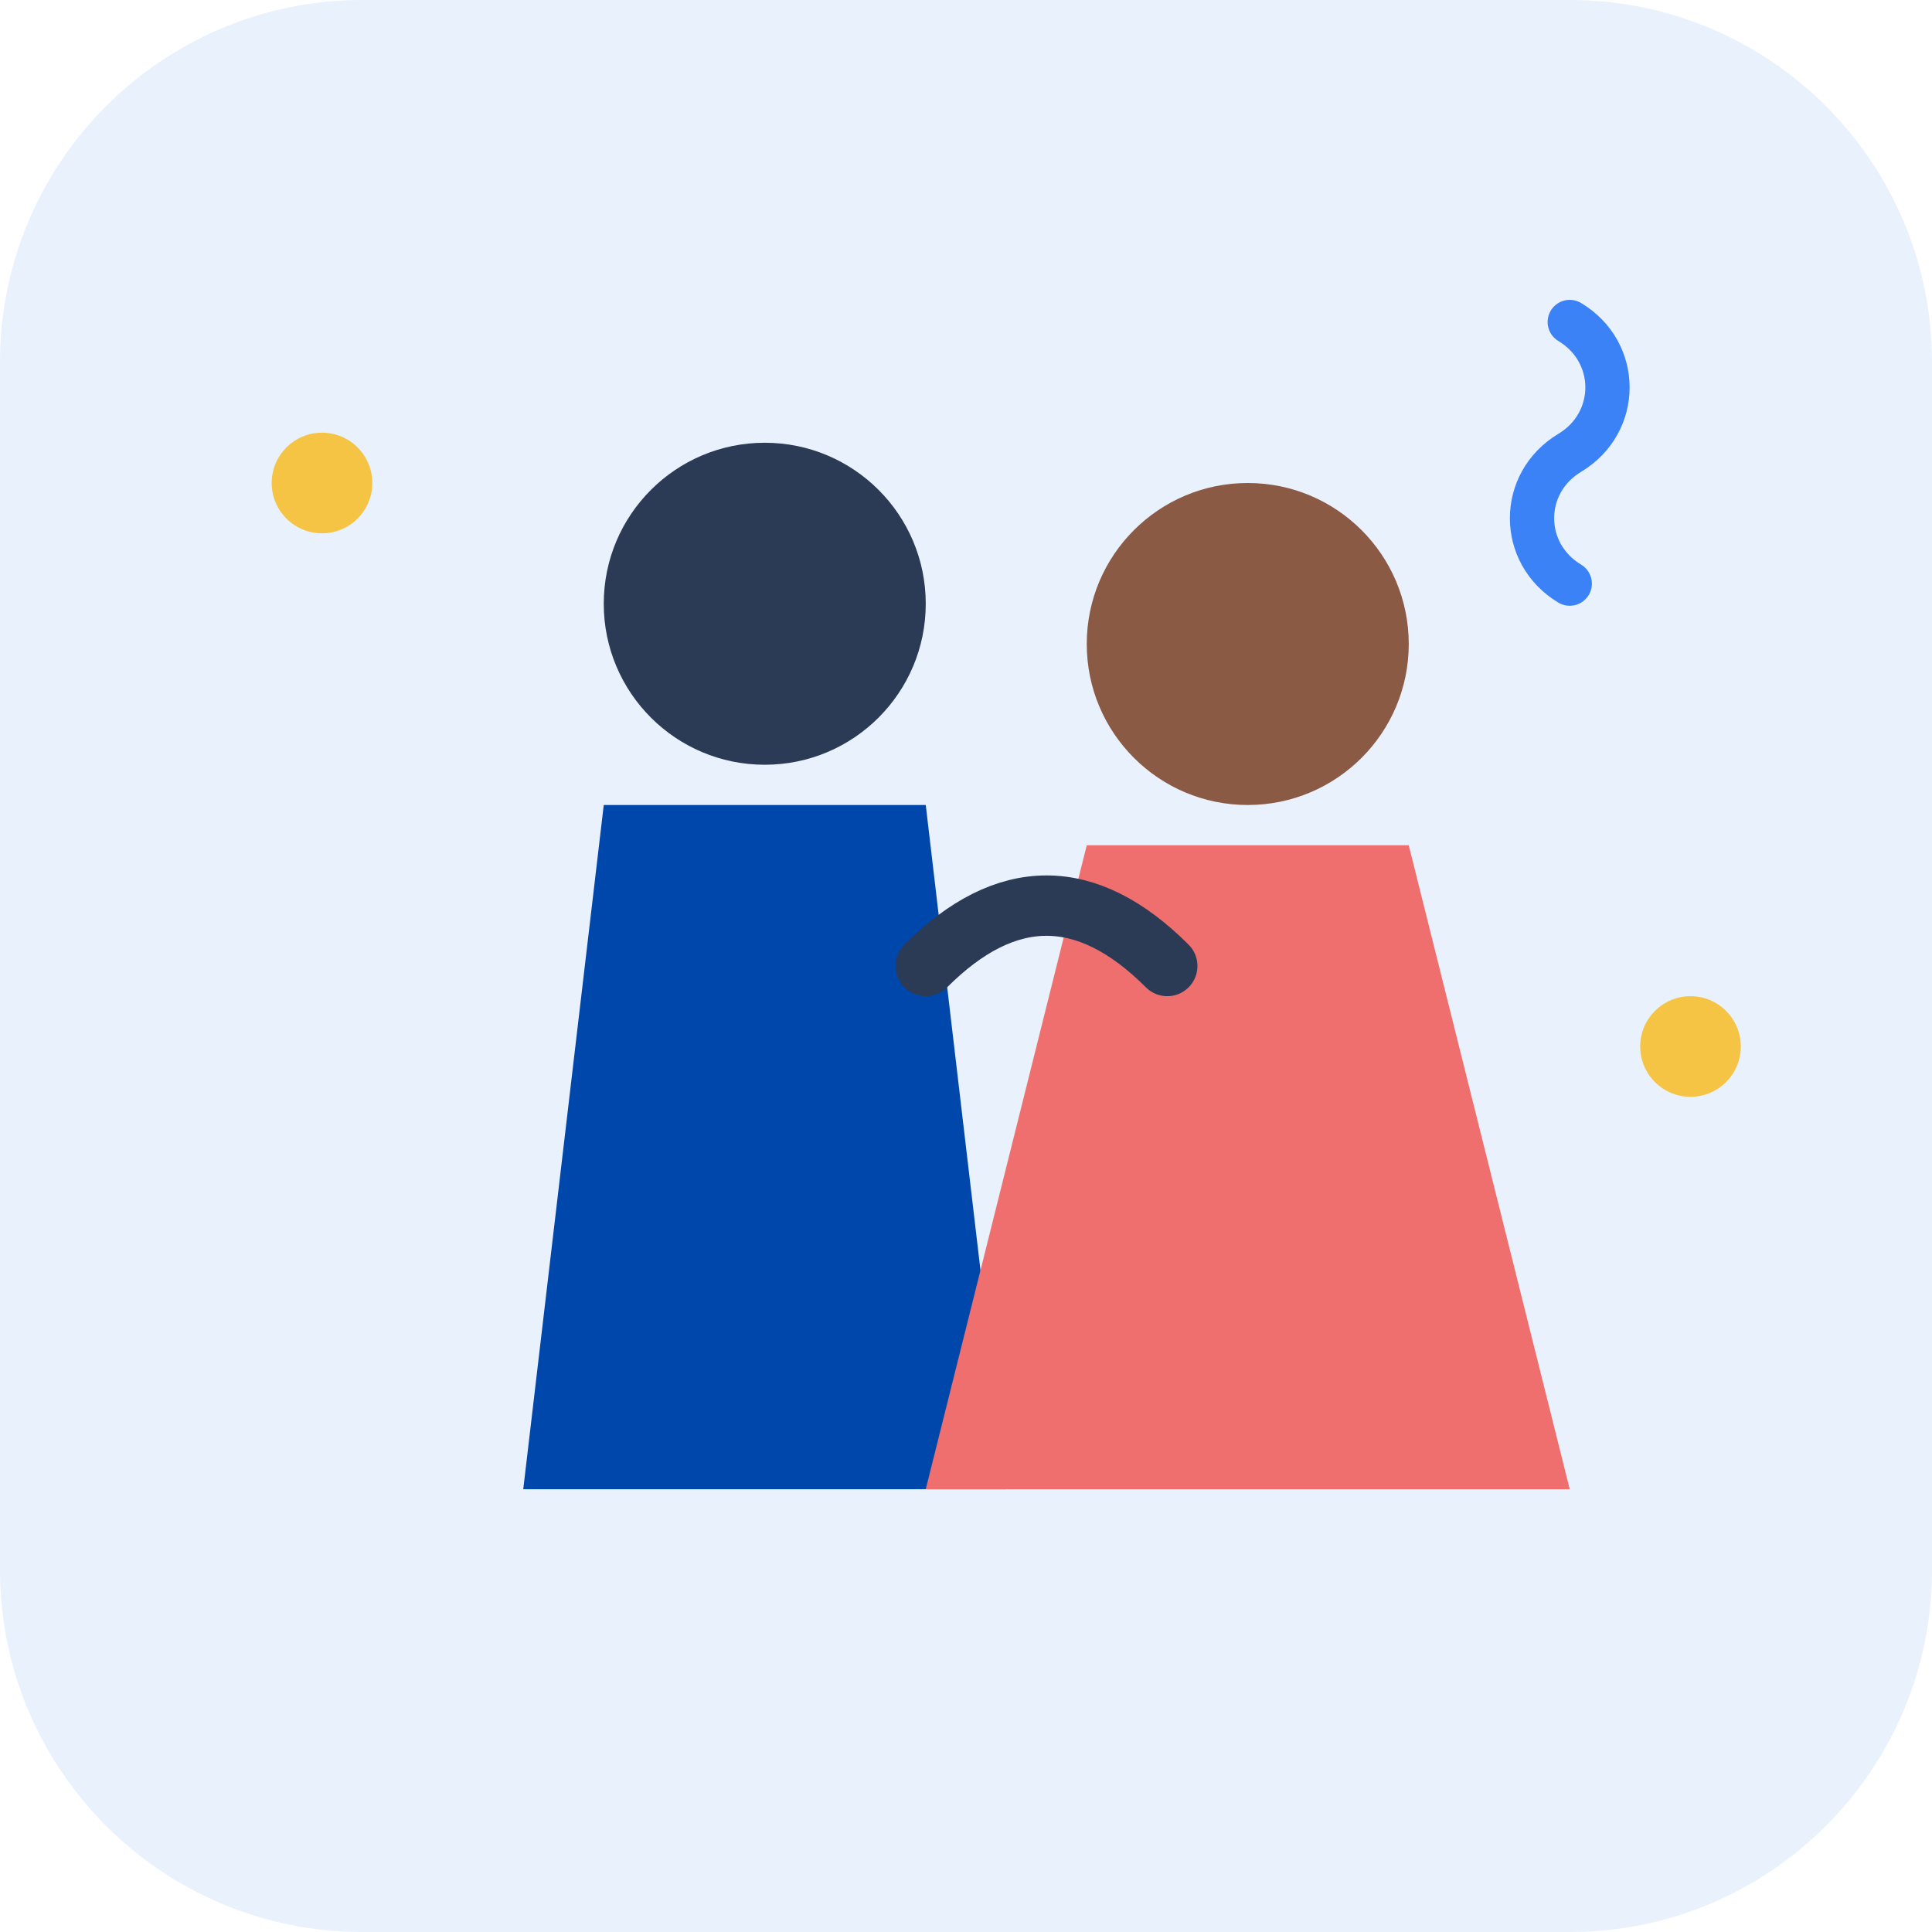
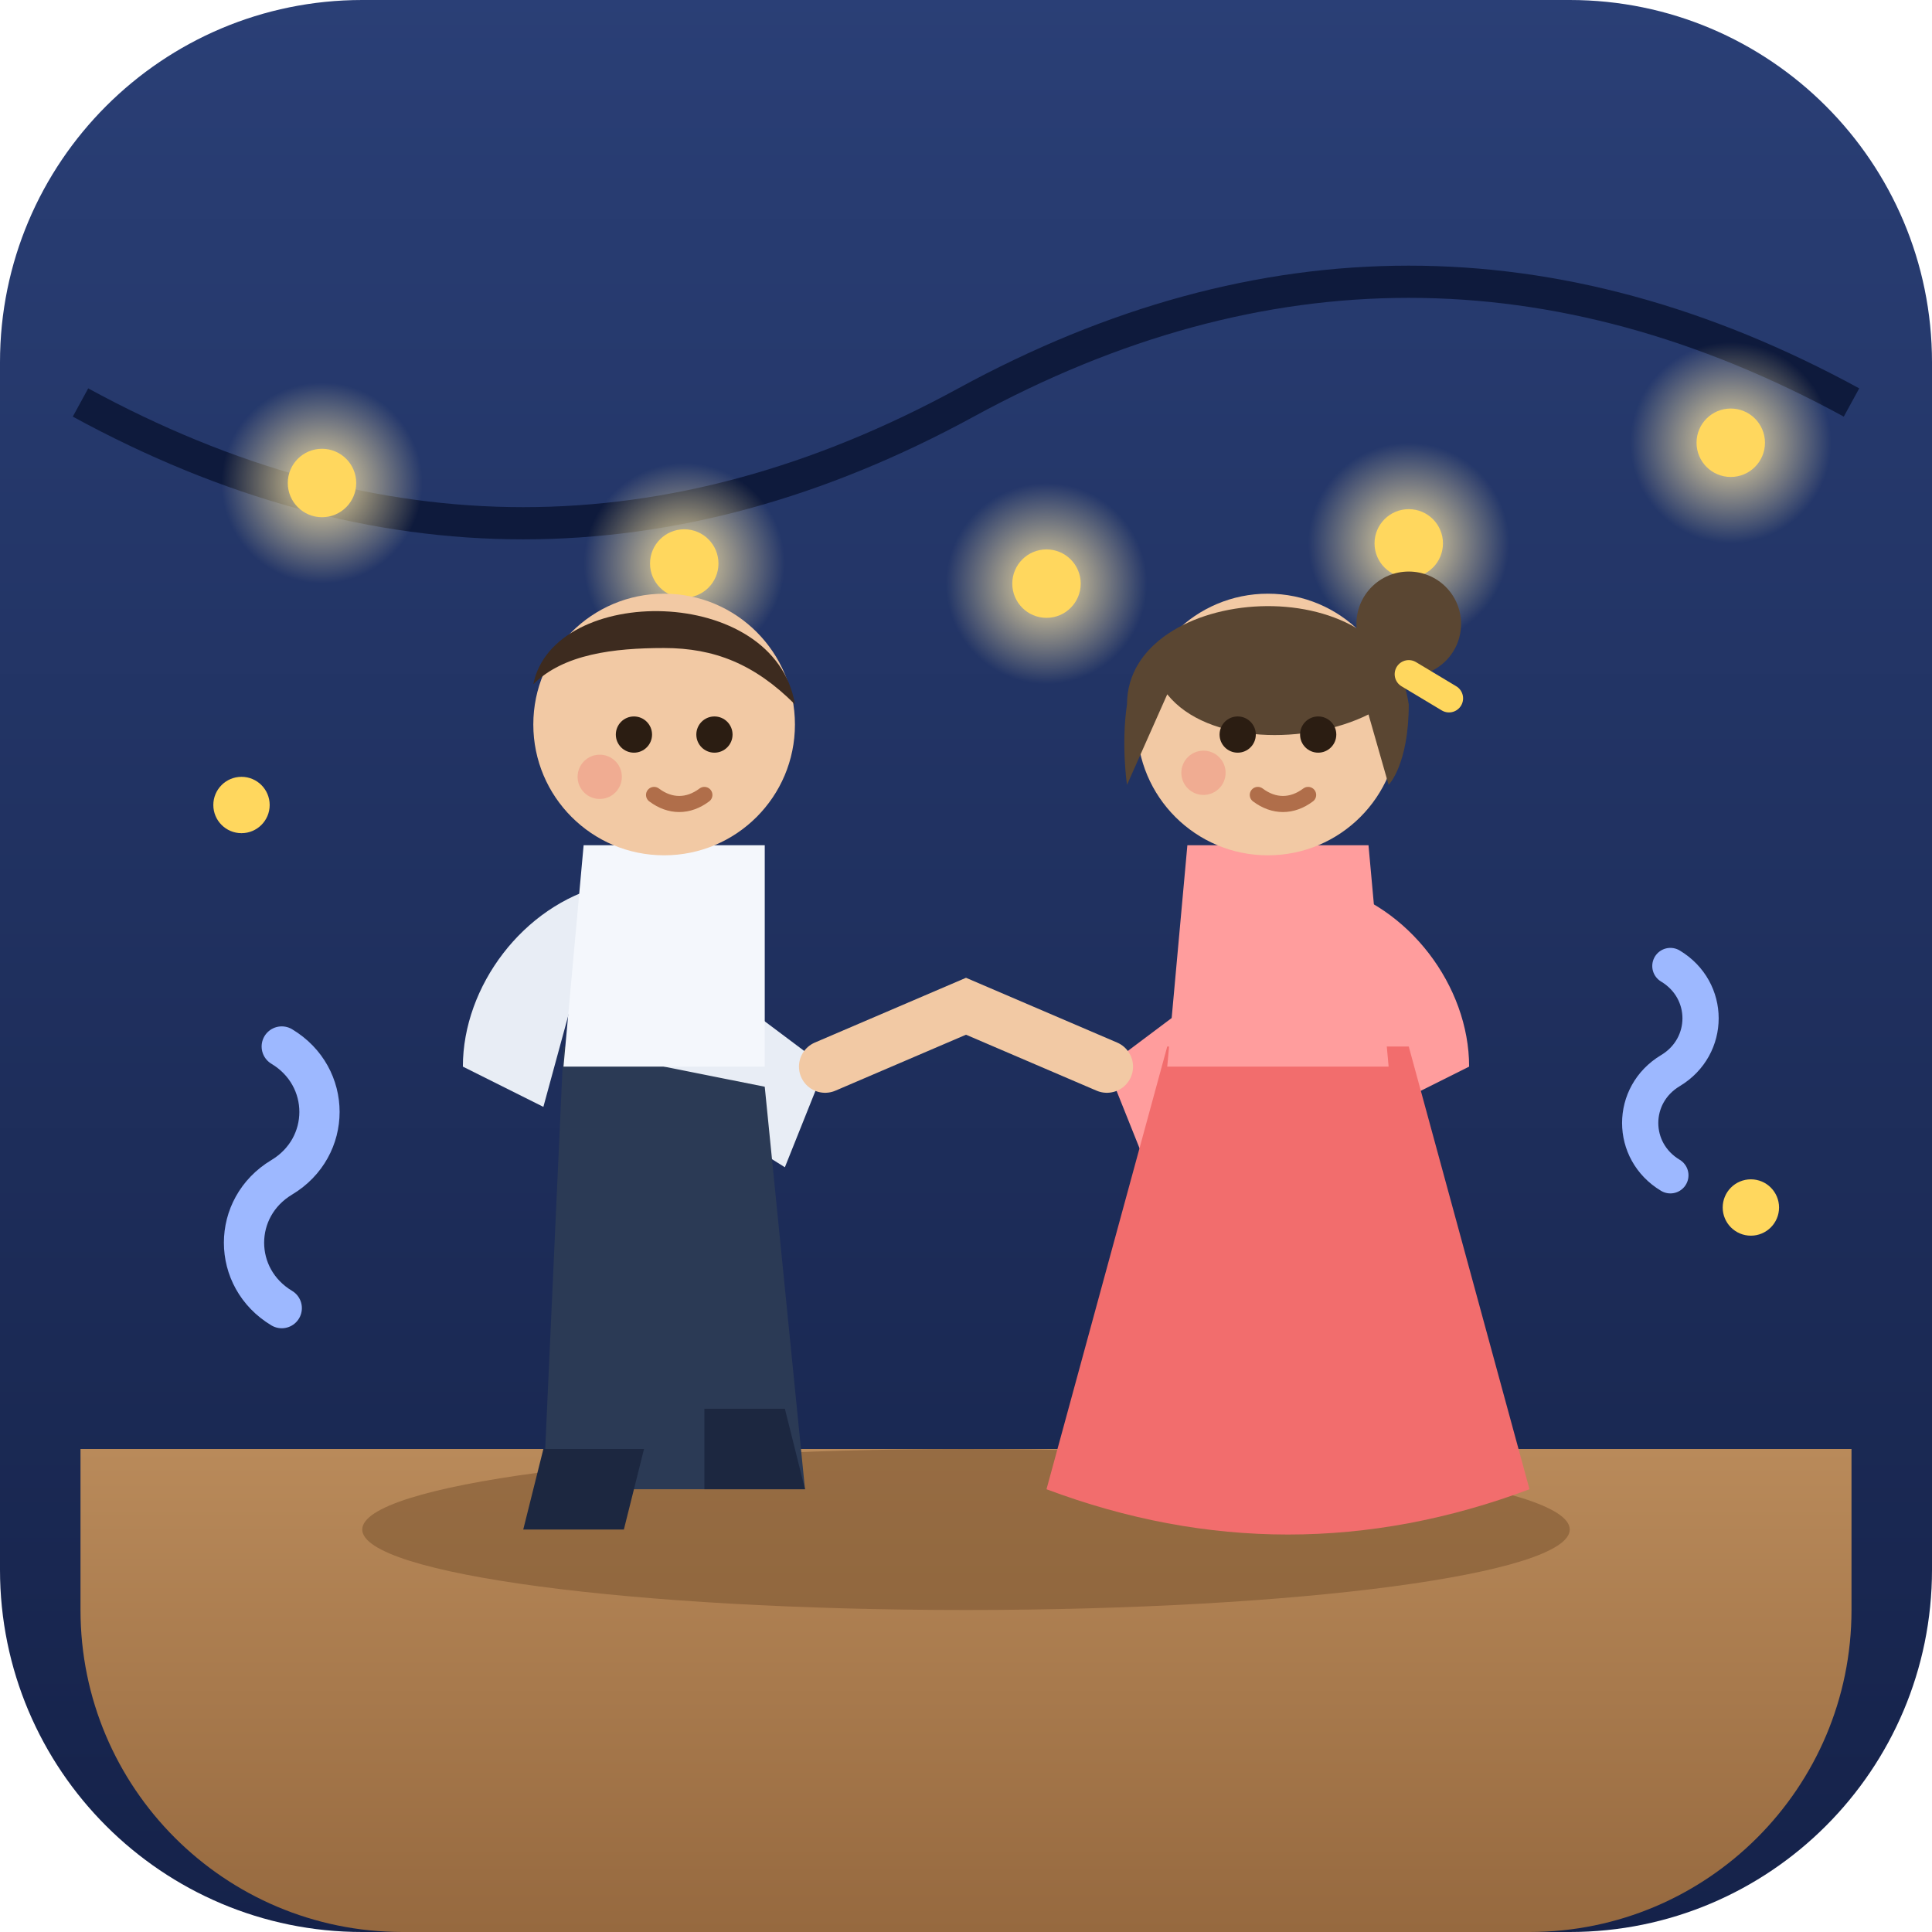
- <svg xmlns="http://www.w3.org/2000/svg" width="96" height="96" viewBox="0 0 96 96" role="img" aria-label="ワルツを踊る二人">
-   <rect width="96" height="96" rx="18" fill="#e9f1fc" />
-   <circle cx="38" cy="30" r="8" fill="#2b3a55" />
-   <path d="M30 40h16l4 34h-24z" fill="#0047ab" />
-   <circle cx="62" cy="32" r="8" fill="#8a5a44" />
-   <path d="M54 42h16l8 32h-32z" fill="#ef6f6f" />
-   <path d="M46 48c4-4 8-4 12 0" stroke="#2b3a55" stroke-width="3" stroke-linecap="round" fill="none" />
-   <path d="M78 16c2.5 1.5 2.5 5 0 6.5s-2.5 5 0 6.5" stroke="#3b82f6" stroke-width="2.2" fill="none" stroke-linecap="round" />
-   <circle cx="16" cy="24" r="2.5" fill="#f6c445" />
-   <circle cx="84" cy="52" r="2.5" fill="#f6c445" />
+ <svg xmlns="http://www.w3.org/2000/svg" width="96" height="96" viewBox="0 0 96 96">
+   <defs>
+     <linearGradient id="hall4" x1="0" y1="0" x2="0" y2="1">
+       <stop offset="0" stop-color="#2a3f76" />
+       <stop offset=".7" stop-color="#1b2a55" />
+       <stop offset="1" stop-color="#15224a" />
+     </linearGradient>
+     <linearGradient id="flr4" x1="0" y1="0" x2="0" y2="1">
+       <stop offset="0" stop-color="#b98a5a" />
+       <stop offset="1" stop-color="#96693f" />
+     </linearGradient>
+     <radialGradient id="lampGlow" cx=".5" cy=".5" r=".5">
+       <stop offset="0" stop-color="#ffe9a8" stop-opacity=".95" />
+       <stop offset="1" stop-color="#ffe9a8" stop-opacity="0" />
+     </radialGradient>
+   </defs>
+   <rect width="96" height="96" rx="18" fill="url(#hall4)" />
+   <path d="M4 20q22 12 44 0t44 0" stroke="#0e1a3c" stroke-width="1.6" fill="none" />
+   <g>
+     <circle cx="16" cy="24" r="5" fill="url(#lampGlow)" />
+     <circle cx="16" cy="24" r="1.7" fill="#ffd75e" />
+     <circle cx="34" cy="28" r="5" fill="url(#lampGlow)" />
+     <circle cx="34" cy="28" r="1.7" fill="#ffd75e" />
+     <circle cx="52" cy="29" r="5" fill="url(#lampGlow)" />
+     <circle cx="52" cy="29" r="1.7" fill="#ffd75e" />
+     <circle cx="70" cy="27" r="5" fill="url(#lampGlow)" />
+     <circle cx="70" cy="27" r="1.7" fill="#ffd75e" />
+     <circle cx="86" cy="22" r="5" fill="url(#lampGlow)" />
+     <circle cx="86" cy="22" r="1.7" fill="#ffd75e" />
+   </g>
+   <path d="M4 72h88v8a16 16 0 0 1-16 16h-56a16 16 0 0 1-16-16z" fill="url(#flr4)" />
+   <ellipse cx="48" cy="76" rx="30" ry="4" fill="#7a532f" opacity=".55" />
+   <g>
+     <path d="M33 47l8 6-2 5-8-5z" fill="#e8edf5" />
+     <path d="M30 44c-4 1-7 5-7 9l4 2z" fill="#e8edf5" />
+     <path d="M28 52l10 2 2 20h-13z" fill="#2b3a55" />
+     <path d="M27 72l-1 4h5l1-4zM35 74h5l-1-4h-4z" fill="#1c2740" />
+     <path d="M29 42h9v11h-10z" fill="#f4f7fc" />
+     <circle cx="33" cy="36" r="6.5" fill="#f2c9a4" />
+     <path d="M26.5 34c1-5 12-5 13 1-2-2-4-2.8-6.5-2.8S28 32.5 26.5 34z" fill="#3d2b1f" />
+     <circle cx="31.5" cy="36.5" r=".9" fill="#2b1d12" />
+     <circle cx="35.5" cy="36.5" r=".9" fill="#2b1d12" />
+     <path d="M32.5 39.5c.8.6 1.7.6 2.5 0" stroke="#b06e4a" stroke-width=".8" fill="none" stroke-linecap="round" />
+     <circle cx="29.8" cy="38.6" r="1.1" fill="#f0a08a" opacity=".7" />
+   </g>
+   <g>
+     <path d="M63 47l-8 6 2 5 8-5z" fill="#ff9d9d" />
+     <path d="M66 44c4 1 7 5 7 9l-4 2z" fill="#ff9d9d" />
+     <path d="M58 52h12l6 22c-8 3-16 3-24 0z" fill="#f26d6d" />
+     <path d="M59 42h9l1 11h-11z" fill="#ff9d9d" />
+     <circle cx="63" cy="36" r="6.5" fill="#f2c9a4" />
+     <path d="M56 35c0-6 13-7 14 0 0 3-1 4-1 4l-1-3.5c-3 1.5-8 1.5-10-1L56 39s-.3-2 0-4z" fill="#5a4632" />
+     <circle cx="70" cy="31" r="2.6" fill="#5a4632" />
+     <circle cx="61.5" cy="36.5" r=".9" fill="#2b1d12" />
+     <circle cx="65.5" cy="36.5" r=".9" fill="#2b1d12" />
+     <path d="M62.5 39.5c.8.6 1.7.6 2.5 0" stroke="#b06e4a" stroke-width=".8" fill="none" stroke-linecap="round" />
+     <circle cx="59.8" cy="38.4" r="1.1" fill="#f0a08a" opacity=".7" />
+     <path d="M70 33.5l2 1.2" stroke="#ffd75e" stroke-width="1.4" stroke-linecap="round" />
+   </g>
+   <path d="M41 53l7-3 7 3" stroke="#f2c9a4" stroke-width="2.6" fill="none" stroke-linecap="round" />
+   <g stroke-linecap="round">
+     <path d="M14 52c2.5 1.5 2.5 5 0 6.5s-2.5 5 0 6.5" stroke="#9db8ff" stroke-width="2" fill="none" />
+     <path d="M83 48c2 1.2 2 4 0 5.2s-2 4 0 5.2" stroke="#9db8ff" stroke-width="1.8" fill="none" />
+     <circle cx="12" cy="40" r="1.4" fill="#ffd75e" />
+     <circle cx="87" cy="60" r="1.4" fill="#ffd75e" />
+   </g>
</svg>
